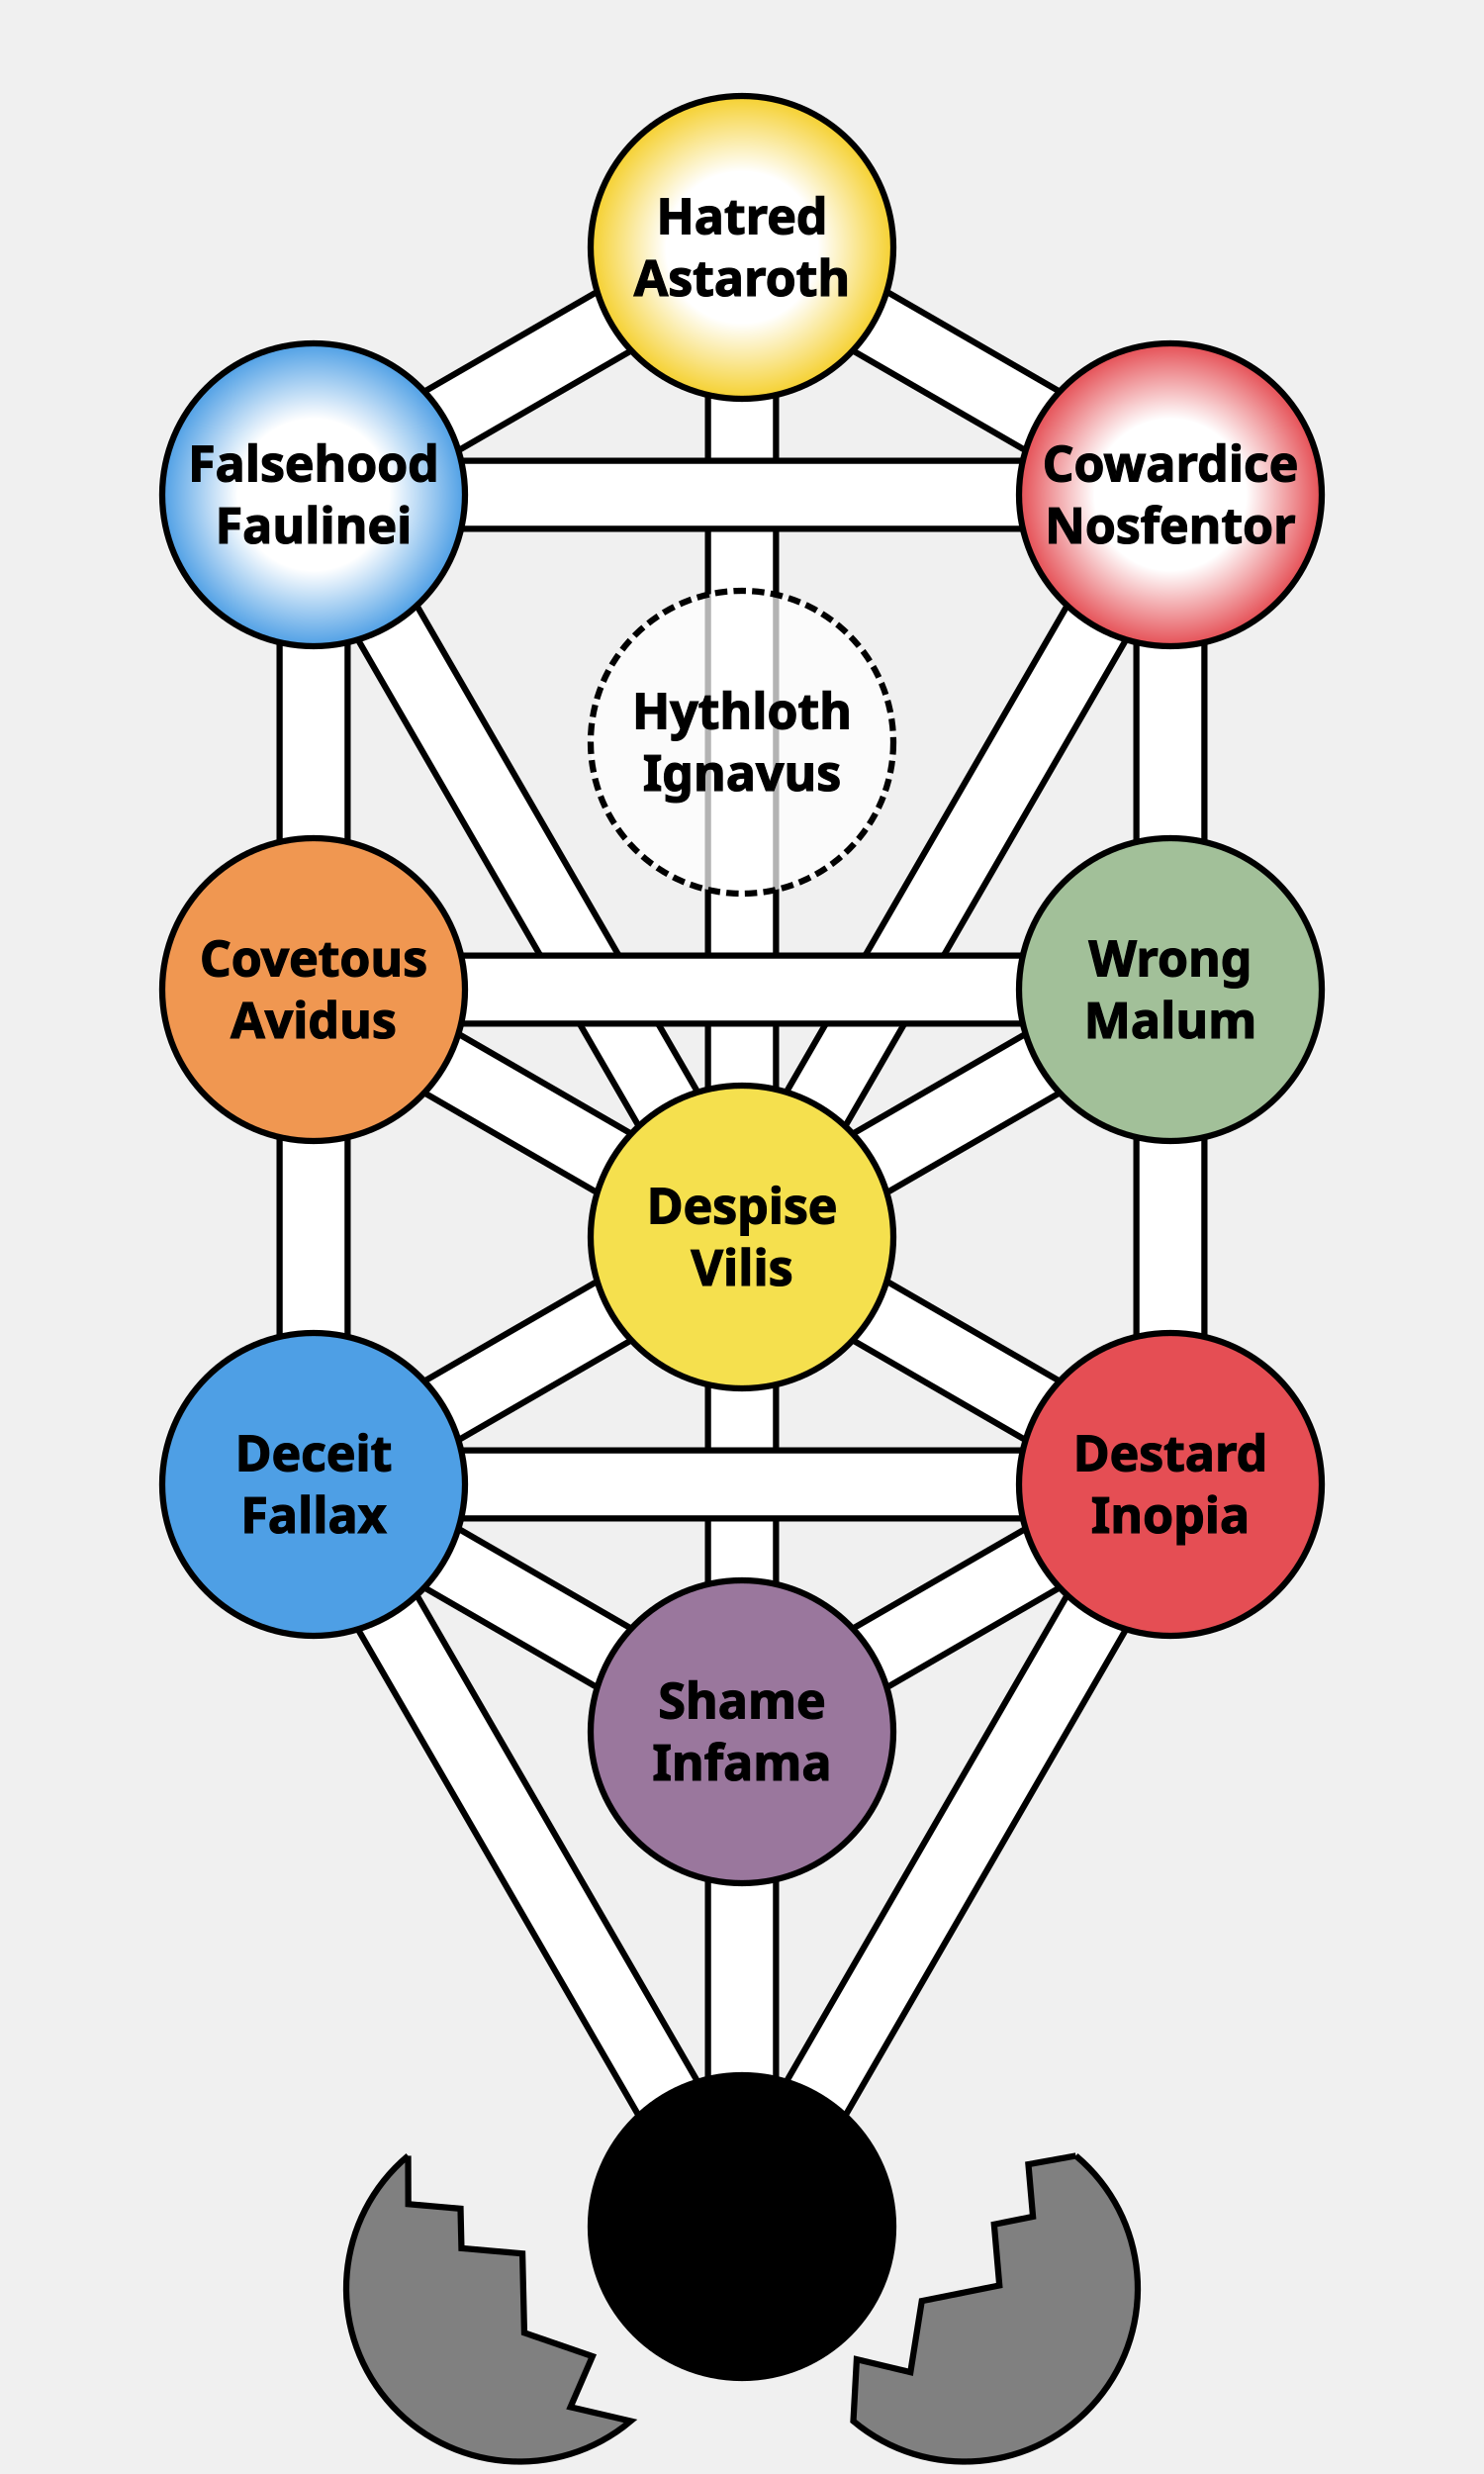
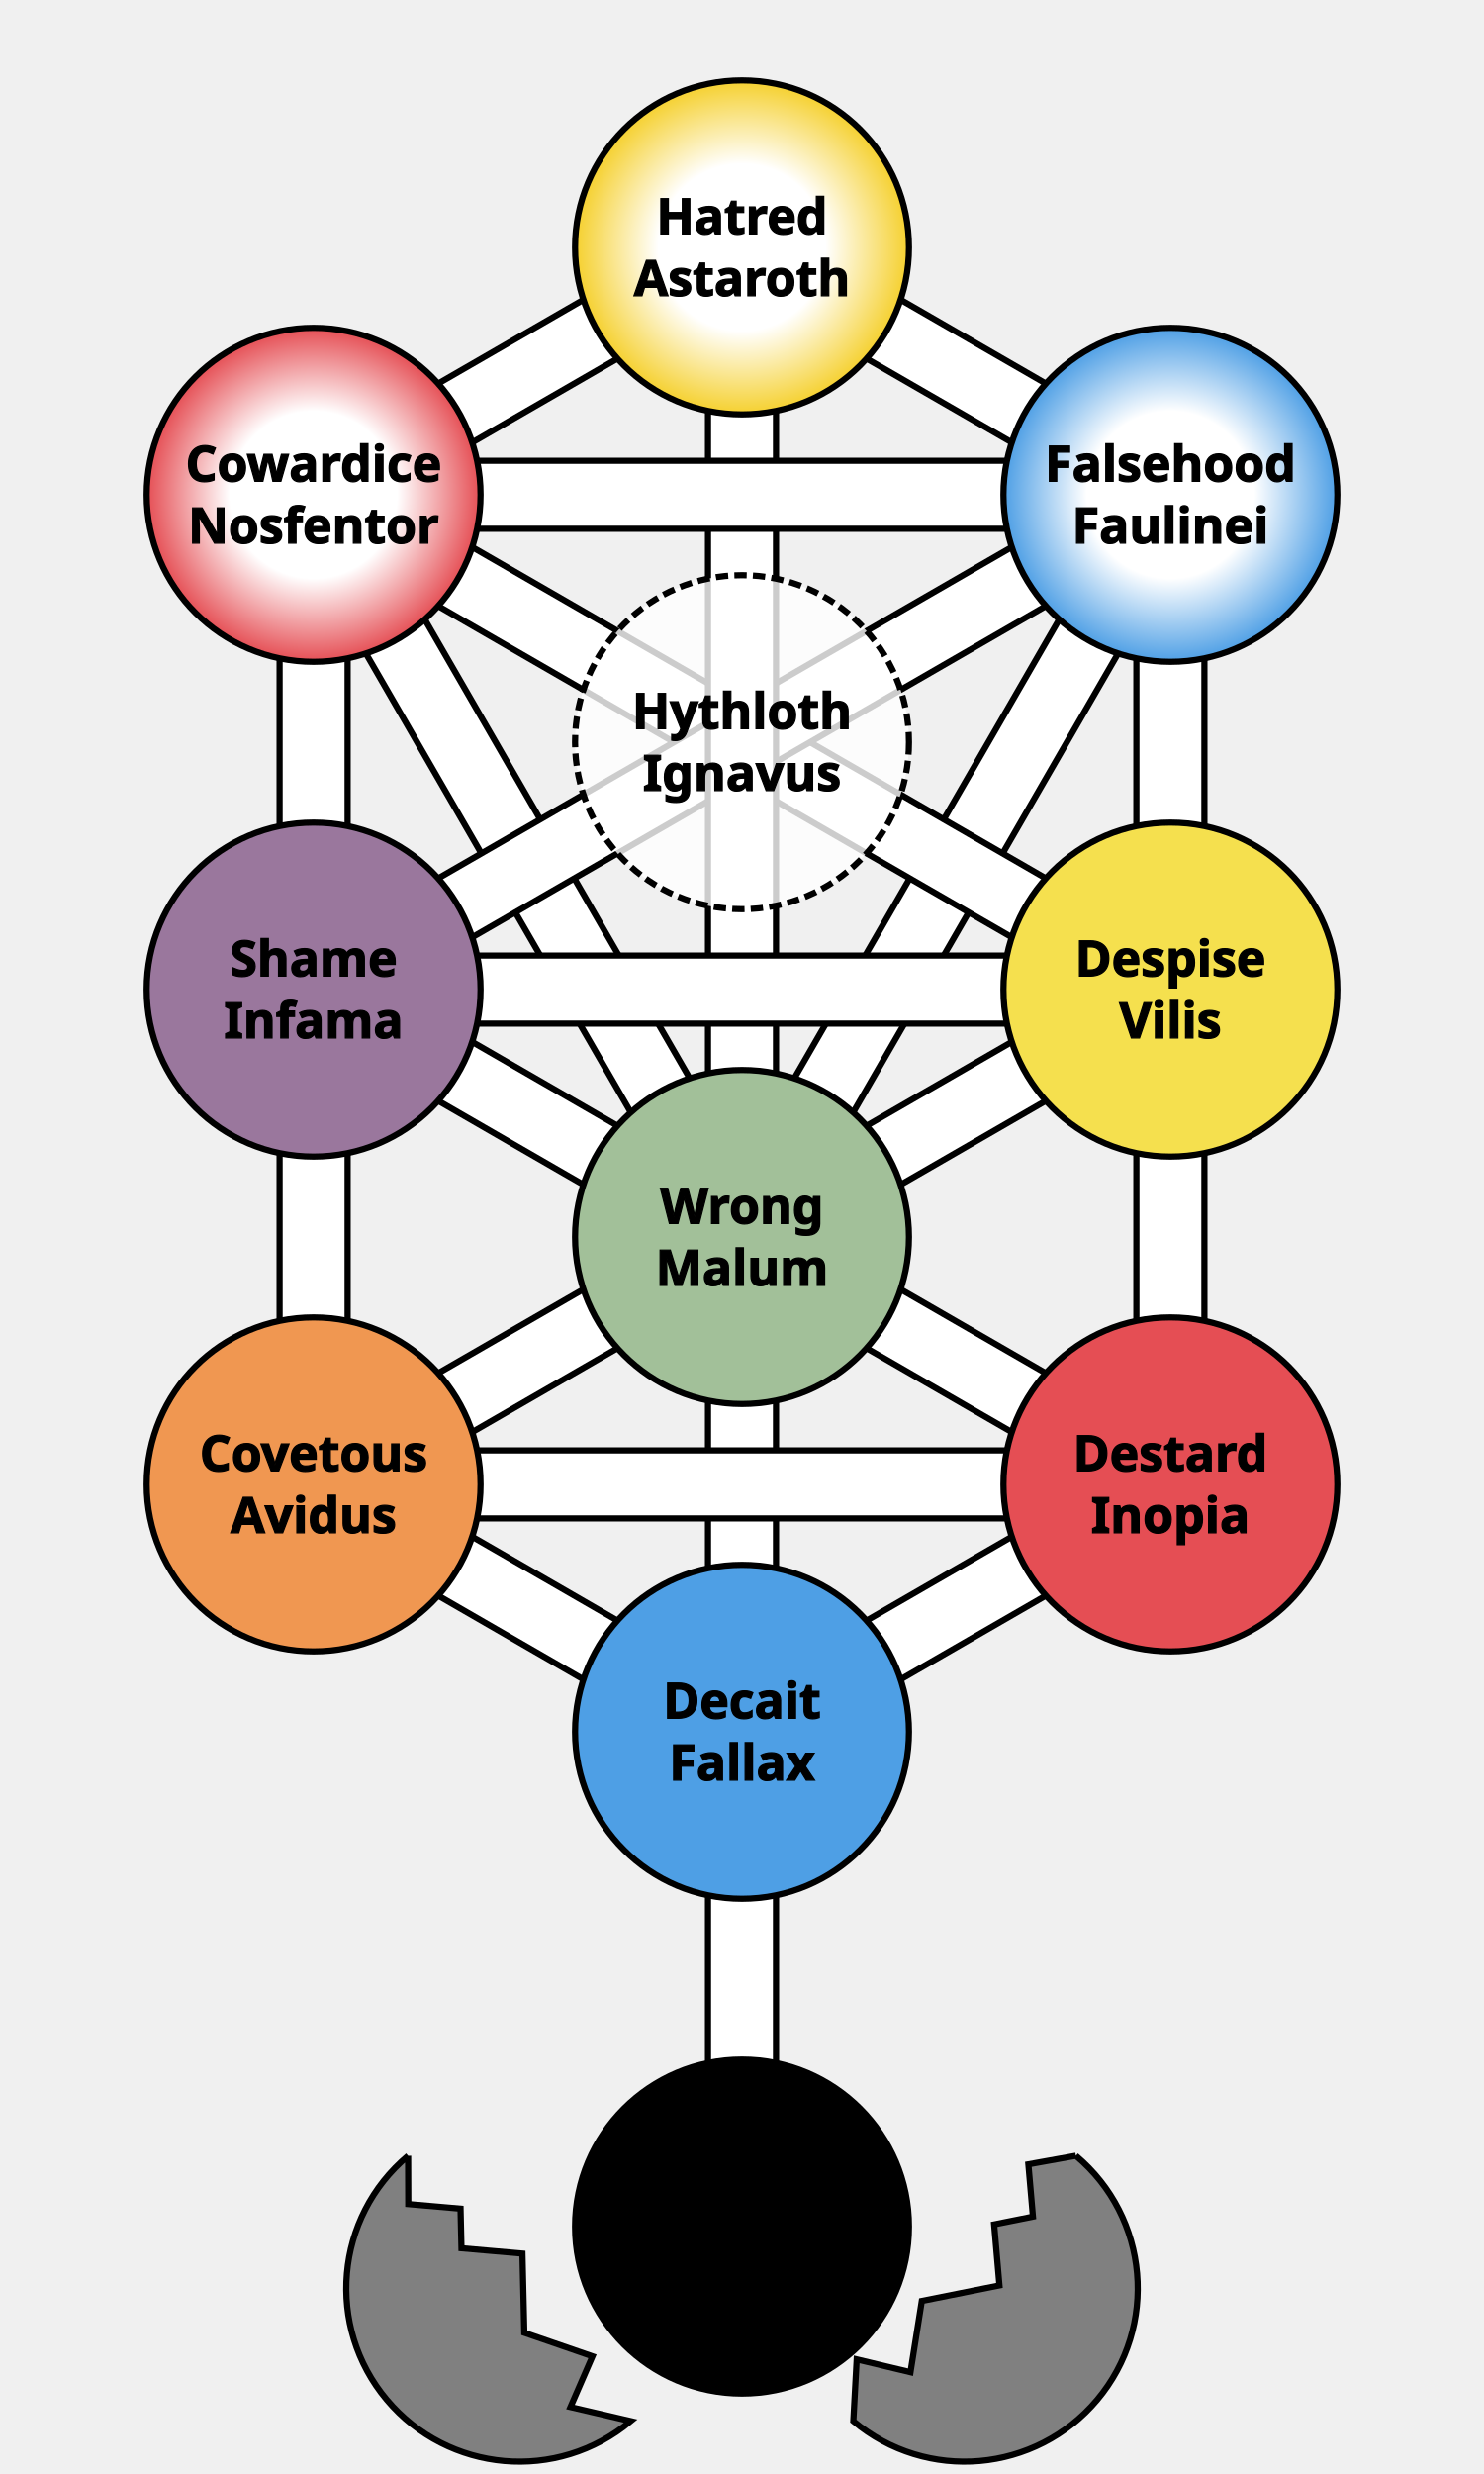
<svg xmlns="http://www.w3.org/2000/svg" version="1.2" width="360" height="600" viewBox="-600 -1000 1200 2000" preserveAspectRatio="xMinYMin meet">
  <style type="text/css">

   g.midtext text {
      text-anchor: middle; 
      dominant-baseline: middle; 
   } 

</style>
  <defs>
-     <circle id="sephira" r="122.407">
+     <circle id="sephira" r="135">
      </circle>
-     <path id="path-11" fill="none" d="M0,-800 L 346.41,-600" />
-     <path id="path-12" fill="none" d="M-346.41,-600 L0,-800" />
-     <path id="path-13" fill="none" d="M0,-800 L 0,0" />
-     <path id="path-14" fill="none" d="M-346.41,-600 L346.41,-600" />
-     <path id="path-15" fill="none" d="M0,0 L346.41,-600" />
-     <path id="path-16" fill="none" d="M346.41,-600 L346.41,-200" />
-     <path id="path-17" fill="none" d="M-346.41,-600 L0,0" />
-     <path id="path-18" fill="none" d="M-346.41,-600 L-346.41,-200" />
-     <path id="path-19" fill="none" d="M-346.41,-200 L346.41,-200" />
-     <path id="path-20" fill="none" d="M0,0 L346.41,-200" />
-     <path id="path-21" fill="none" d="M346.41,-200 L346.41,200" />
-     <path id="path-22" fill="none" d="M-346.41,-200 L0,0" />
-     <path id="path-23" fill="none" d="M-346.41,-200 L-346.41,200" />
-     <path id="path-24" fill="none" d="M0,0 L346.41,200" />
-     <path id="path-25" fill="none" d="M0,0 L0,400" />
-     <path id="path-26" fill="none" d="M-346.41,200 L0,0" />
-     <path id="path-27" fill="none" d="M-346.41,200 L346.41,200" />
-     <path id="path-28" fill="none" d="M0,400 L346.41,200" />
-     <path id="path-29" fill="none" d="M0,800 L346.41,200" />
-     <path id="path-30" fill="none" d="M-346.41,200 L0,400" />
-     <path id="path-31" fill="none" d="M-346.41,200 L0,800" />
-     <path id="path-32" fill="none" d="M0,400 L0,800" />
+     <path id="path-2" fill="none" d="M0,-800 L346.41,-600" />
+     <path id="path-4" fill="none" d="M346.41,-600 v400" />
+     <path id="path-5" fill="none" d="M0,-800 L-346.41,-600" />
+     <path id="path-6" fill="none" d="M346.41,-600 L-346.41,-200" />
+     <path id="path-8" fill="none" d="M346.41,-200 L-346.41,-200" />
+     <path id="path-9" fill="none" d="M346.41,-200 L0,0" />
+     <path id="path-11" fill="none" d="M346.41,-600 L0,0" />
+     <path id="path-12" fill="none" d="M-346.41,-600 L-346.41,-200" />
+     <path id="path-14" fill="none" d="M0,-800 L0,0" />
+     <path id="path-16" fill="none" d="M346.41,200 L-346.41,200" />
+     <path id="path-17" fill="none" d="M0,0 L346.41,200" />
+     <path id="path-18" fill="none" d="M346.41,-200 v400" />
+     <path id="path-20" fill="none" d="M-346.41,200 L0,400" />
+     <path id="path-21" fill="none" d="M-346.41,-200 v400" />
+     <path id="path-22" fill="none" d="M346.41,200 L0,400" />
+     <path id="path-24" fill="none" d="M346.41,-600 L-346.41,-600" />
+     <path id="path-25" fill="none" d="M0,0 v400" />
+     <path id="path-27" fill="none" d="M0,0 L-346.41,200" />
+     <path id="path-28" fill="none" d="M-346.41,-600 L0,0" />
+     <path id="path-29" fill="none" d="M-346.41,-200 L0,0" />
+     <path id="path-31" fill="none" d="M-346.41,-600 L346.41,-200" />
+     <path id="path-32" fill="none" d="M0,400 v400" />
  </defs>
  <g>
+     <use href="#path-2" stroke="black" stroke-width="60" />
+     <use href="#path-2" stroke="white" stroke-width="50" />
+     <use href="#path-4" stroke="black" stroke-width="60" />
+     <use href="#path-4" stroke="white" stroke-width="50" />
+     <use href="#path-5" stroke="black" stroke-width="60" />
+     <use href="#path-5" stroke="white" stroke-width="50" />
    <use href="#path-11" stroke="black" stroke-width="60" />
    <use href="#path-11" stroke="white" stroke-width="50" />
+     <use href="#path-28" stroke="black" stroke-width="60" />
+     <use href="#path-28" stroke="white" stroke-width="50" />
+     <use href="#path-31" stroke="black" stroke-width="60" />
+     <use href="#path-31" stroke="white" stroke-width="50" />
+     <use href="#path-6" stroke="black" stroke-width="60" />
+     <use href="#path-6" stroke="white" stroke-width="50" />
+     <use href="#path-14" stroke="black" stroke-width="60" />
+     <use href="#path-14" stroke="white" stroke-width="50" />
+     <use href="#path-8" stroke="black" stroke-width="60" />
+     <use href="#path-8" stroke="white" stroke-width="50" />
+     <use href="#path-24" stroke="black" stroke-width="60" />
+     <use href="#path-24" stroke="white" stroke-width="50" />
    <use href="#path-12" stroke="black" stroke-width="60" />
    <use href="#path-12" stroke="white" stroke-width="50" />
-     <use href="#path-13" stroke="black" stroke-width="60" />
-     <use href="#path-13" stroke="white" stroke-width="50" />
-     <use href="#path-14" stroke="black" stroke-width="60" />
-     <use href="#path-14" stroke="white" stroke-width="50" />
-     <use href="#path-15" stroke="black" stroke-width="60" />
-     <use href="#path-15" stroke="white" stroke-width="50" />
+     <use href="#path-18" stroke="black" stroke-width="60" />
+     <use href="#path-18" stroke="white" stroke-width="50" />
+     <use href="#path-21" stroke="black" stroke-width="60" />
+     <use href="#path-21" stroke="white" stroke-width="50" />
+     <use href="#path-25" stroke="black" stroke-width="60" />
+     <use href="#path-25" stroke="white" stroke-width="50" />
+     <use href="#path-17" stroke="black" stroke-width="60" />
+     <use href="#path-17" stroke="white" stroke-width="50" />
+     <use href="#path-20" stroke="black" stroke-width="60" />
+     <use href="#path-20" stroke="white" stroke-width="50" />
+     <use href="#path-22" stroke="black" stroke-width="60" />
+     <use href="#path-22" stroke="white" stroke-width="50" />
+     <use href="#path-27" stroke="black" stroke-width="60" />
+     <use href="#path-27" stroke="white" stroke-width="50" />
+     <use href="#path-9" stroke="black" stroke-width="60" />
+     <use href="#path-9" stroke="white" stroke-width="50" />
+     <use href="#path-29" stroke="black" stroke-width="60" />
+     <use href="#path-29" stroke="white" stroke-width="50" />
    <use href="#path-16" stroke="black" stroke-width="60" />
    <use href="#path-16" stroke="white" stroke-width="50" />
-     <use href="#path-17" stroke="black" stroke-width="60" />
-     <use href="#path-17" stroke="white" stroke-width="50" />
-     <use href="#path-18" stroke="black" stroke-width="60" />
-     <use href="#path-18" stroke="white" stroke-width="50" />
-     <use href="#path-19" stroke="black" stroke-width="60" />
-     <use href="#path-19" stroke="white" stroke-width="50" />
-     <use href="#path-20" stroke="black" stroke-width="60" />
-     <use href="#path-20" stroke="white" stroke-width="50" />
-     <use href="#path-21" stroke="black" stroke-width="60" />
-     <use href="#path-21" stroke="white" stroke-width="50" />
-     <use href="#path-22" stroke="black" stroke-width="60" />
-     <use href="#path-22" stroke="white" stroke-width="50" />
-     <use href="#path-23" stroke="black" stroke-width="60" />
-     <use href="#path-23" stroke="white" stroke-width="50" />
-     <use href="#path-24" stroke="black" stroke-width="60" />
-     <use href="#path-24" stroke="white" stroke-width="50" />
-     <use href="#path-25" stroke="black" stroke-width="60" />
-     <use href="#path-25" stroke="white" stroke-width="50" />
-     <use href="#path-26" stroke="black" stroke-width="60" />
-     <use href="#path-26" stroke="white" stroke-width="50" />
-     <use href="#path-27" stroke="black" stroke-width="60" />
-     <use href="#path-27" stroke="white" stroke-width="50" />
-     <use href="#path-28" stroke="black" stroke-width="60" />
-     <use href="#path-28" stroke="white" stroke-width="50" />
-     <use href="#path-29" stroke="black" stroke-width="60" />
-     <use href="#path-29" stroke="white" stroke-width="50" />
-     <use href="#path-30" stroke="black" stroke-width="60" />
-     <use href="#path-30" stroke="white" stroke-width="50" />
-     <use href="#path-31" stroke="black" stroke-width="60" />
-     <use href="#path-31" stroke="white" stroke-width="50" />
    <use href="#path-32" stroke="black" stroke-width="60" />
    <use href="#path-32" stroke="white" stroke-width="50" />
  </g>
  <g stroke="black" stroke-width="5">
    <radialGradient id="loveGrad">
      <stop offset="0%" stop-color="white" />
      <stop offset="50%" stop-color="white" />
      <stop offset="100%" stop-color="#f5d02e" />
    </radialGradient>
    <radialGradient id="courageGrad">
      <stop offset="0%" stop-color="white" />
      <stop offset="50%" stop-color="white" />
      <stop offset="100%" stop-color="#e54e54" />
    </radialGradient>
    <radialGradient id="truthGrad">
      <stop offset="0%" stop-color="white" />
      <stop offset="50%" stop-color="white" />
      <stop offset="100%" stop-color="#4e9fe5" />
    </radialGradient>
    <use href="#sephira" fill="url(#loveGrad)" x="0" y="-800" />
-     <use href="#sephira" fill="url(#courageGrad)" x="346.41" y="-600" />
-     <use href="#sephira" fill="url(#truthGrad)" x="-346.41" y="-600" />
-     <use href="#sephira" x="0" y="-400" fill="white" fill-opacity="0.7" stroke-dasharray="10 5" />
-     <use href="#sephira" fill="#a2c099" x="346.41" y="-200" />
-     <use href="#sephira" fill="#f09751" x="-346.41" y="-200" />
-     <use href="#sephira" fill="#f5e04e" x="0" y="0" />
+     <use href="#sephira" fill="url(#truthGrad)" x="346.41" y="-600" />
+     <use href="#sephira" fill="url(#courageGrad)" x="-346.41" y="-600" />
+     <use href="#sephira" x="0" y="-400" fill="white" fill-opacity="0.8" stroke-dasharray="10 5" />
+     <use href="#sephira" fill="#f5e04e" x="346.41" y="-200" />
+     <use href="#sephira" fill="#9a779d" x="-346.41" y="-200" />
+     <use href="#sephira" fill="#a2c099" x="0" y="0" />
    <use href="#sephira" fill="#e54e54" x="346.41" y="200" />
-     <use href="#sephira" fill="#4e9fe5" x="-346.41" y="200" />
-     <use href="#sephira" fill="#9a779d" x="0" y="400" />
+     <use href="#sephira" fill="#f09751" x="-346.41" y="200" />
+     <use href="#sephira" fill="#4e9fe5" x="0" y="400" />
    <use href="#sephira" fill="black" x="0" y="800" />
  </g>
  <g class="midtext" fill="black" stroke="black" stroke-width="1" font-size="40" font-family="verdana, sans-serif" font-weight="bold">
    <text x="0" y="-825">Hatred</text>
    <text x="0" y="-775">Astaroth</text>
-     <text x="346.41" y="-625">Cowardice</text>
-     <text x="346.41" y="-575">Nosfentor</text>
-     <text x="-346.41" y="-625">Falsehood</text>
-     <text x="-346.41" y="-575">Faulinei</text>
+     <text x="-346.41" y="-625">Cowardice</text>
+     <text x="-346.41" y="-575">Nosfentor</text>
+     <text x="346.41" y="-625">Falsehood</text>
+     <text x="346.41" y="-575">Faulinei</text>
    <text x="0" y="-425">Hythloth</text>
    <text x="0" y="-375">Ignavus</text>
-     <text x="346.41" y="-225">Wrong</text>
-     <text x="346.41" y="-175">Malum</text>
-     <text x="-346.41" y="-225">Covetous</text>
-     <text x="-346.41" y="-175">Avidus</text>
-     <text x="0" y="-25">Despise</text>
-     <text x="0" y="25">Vilis</text>
+     <text x="346.41" y="-225">Despise</text>
+     <text x="346.41" y="-175">Vilis</text>
+     <text x="-346.41" y="-225">Shame</text>
+     <text x="-346.41" y="-175">Infama</text>
+     <text x="0" y="-25">Wrong</text>
+     <text x="0" y="25">Malum</text>
    <text x="346.41" y="175">Destard</text>
    <text x="346.41" y="225">Inopia</text>
-     <text x="-346.41" y="175">Deceit</text>
-     <text x="-346.41" y="225">Fallax</text>
-     <text x="0" y="375">Shame</text>
-     <text x="0" y="425">Infama</text>
+     <text x="-346.41" y="175">Covetous</text>
+     <text x="-346.41" y="225">Avidus</text>
+     <text x="0" y="375">Decait</text>
+     <text x="0" y="425">Fallax</text>
  </g>
  <defs>
    <path id="leftEggShape" d="M0 -140 A122 122, 0 0 0, 0 140        L -30 100, 10 80, -20 30, 20 -20,           -15 -55, 5 -80, -25 -110,          0 -140">
      </path>
    <clipPath id="leftEggClip">
      <use href="#leftEggShape" />
    </clipPath>
    <g id="leftEgg">
      <use href="#leftEggShape" fill="gray" stroke="black" stroke-width="5" />
    </g>
    <path id="rightEggShape" d="M0 -140 A122 122, 0 0 1, 0 140        L -30 100, 10 80, -20 30, 20 -20,           -15 -55, 5 -80, -25 -110,          0 -140">
      </path>
    <clipPath id="rightEggClip">
      <use href="#rightEggShape" />
    </clipPath>
    <g id="rightEgg">
      <use href="#rightEggShape" fill="gray" stroke="black" stroke-width="5" />
    </g>
  </defs>
  <g>
    <use href="#leftEgg" transform="translate(-180,850) rotate(-40)" />
    <use href="#rightEgg" transform="translate(180,850) rotate(40)" />
  </g>
</svg>
